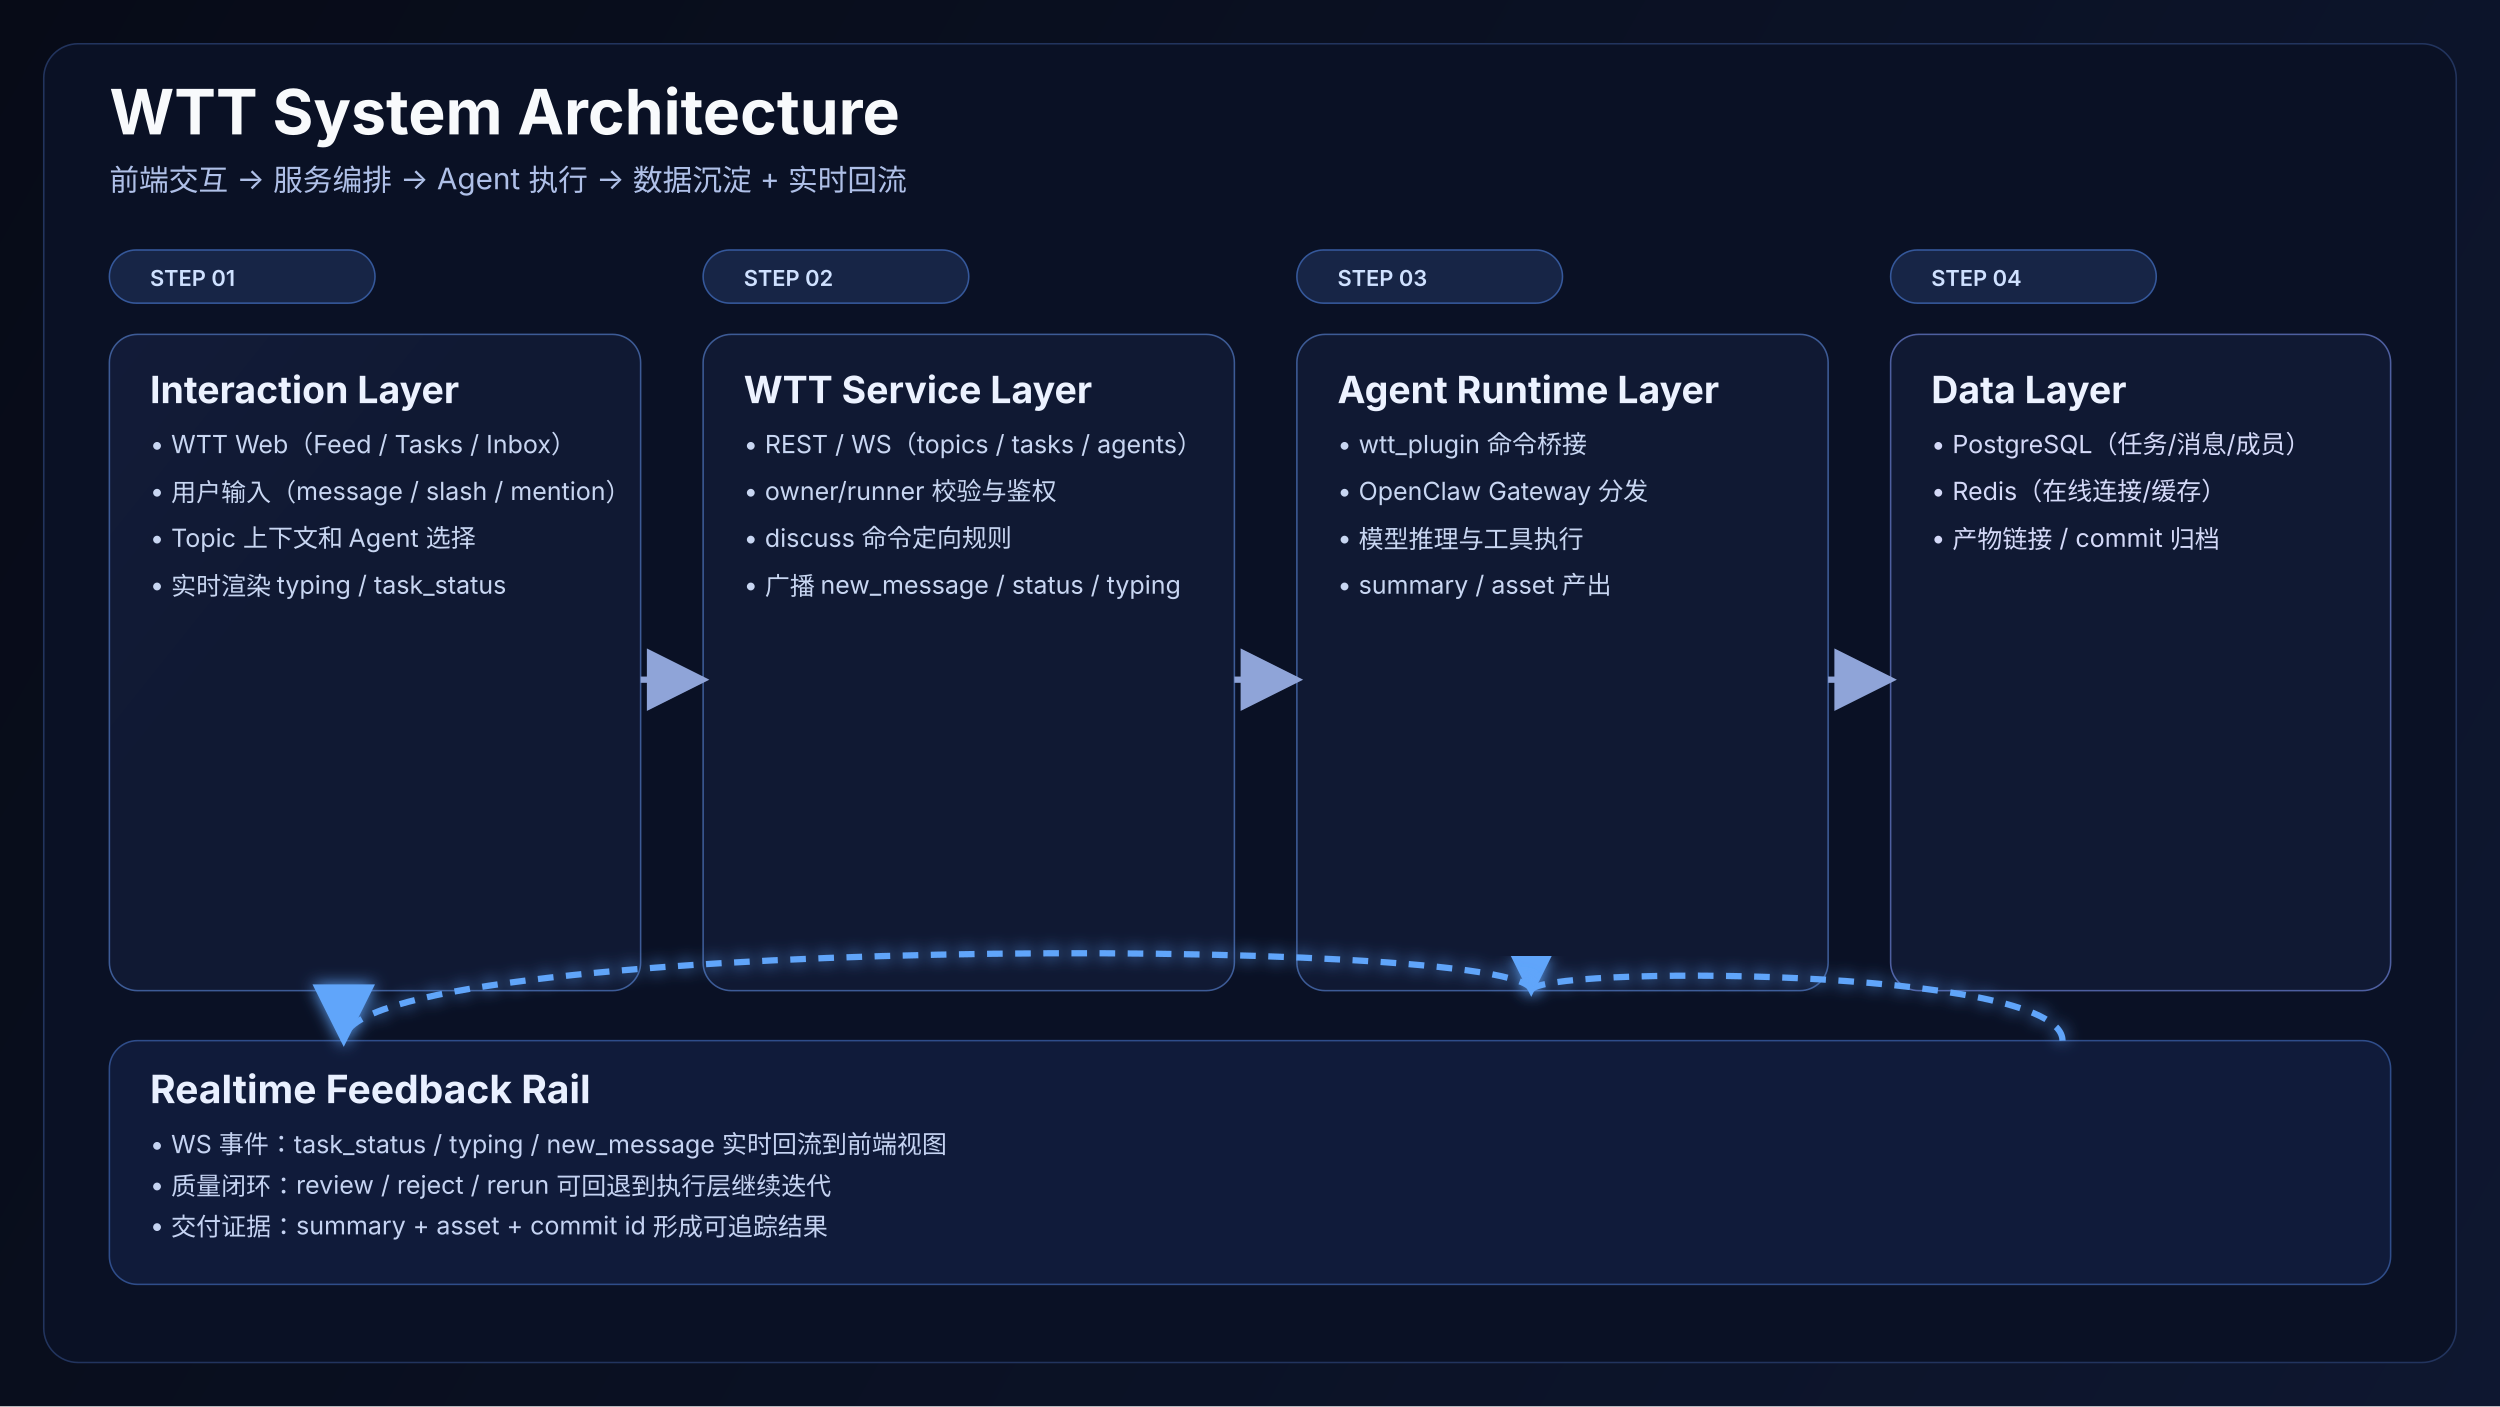
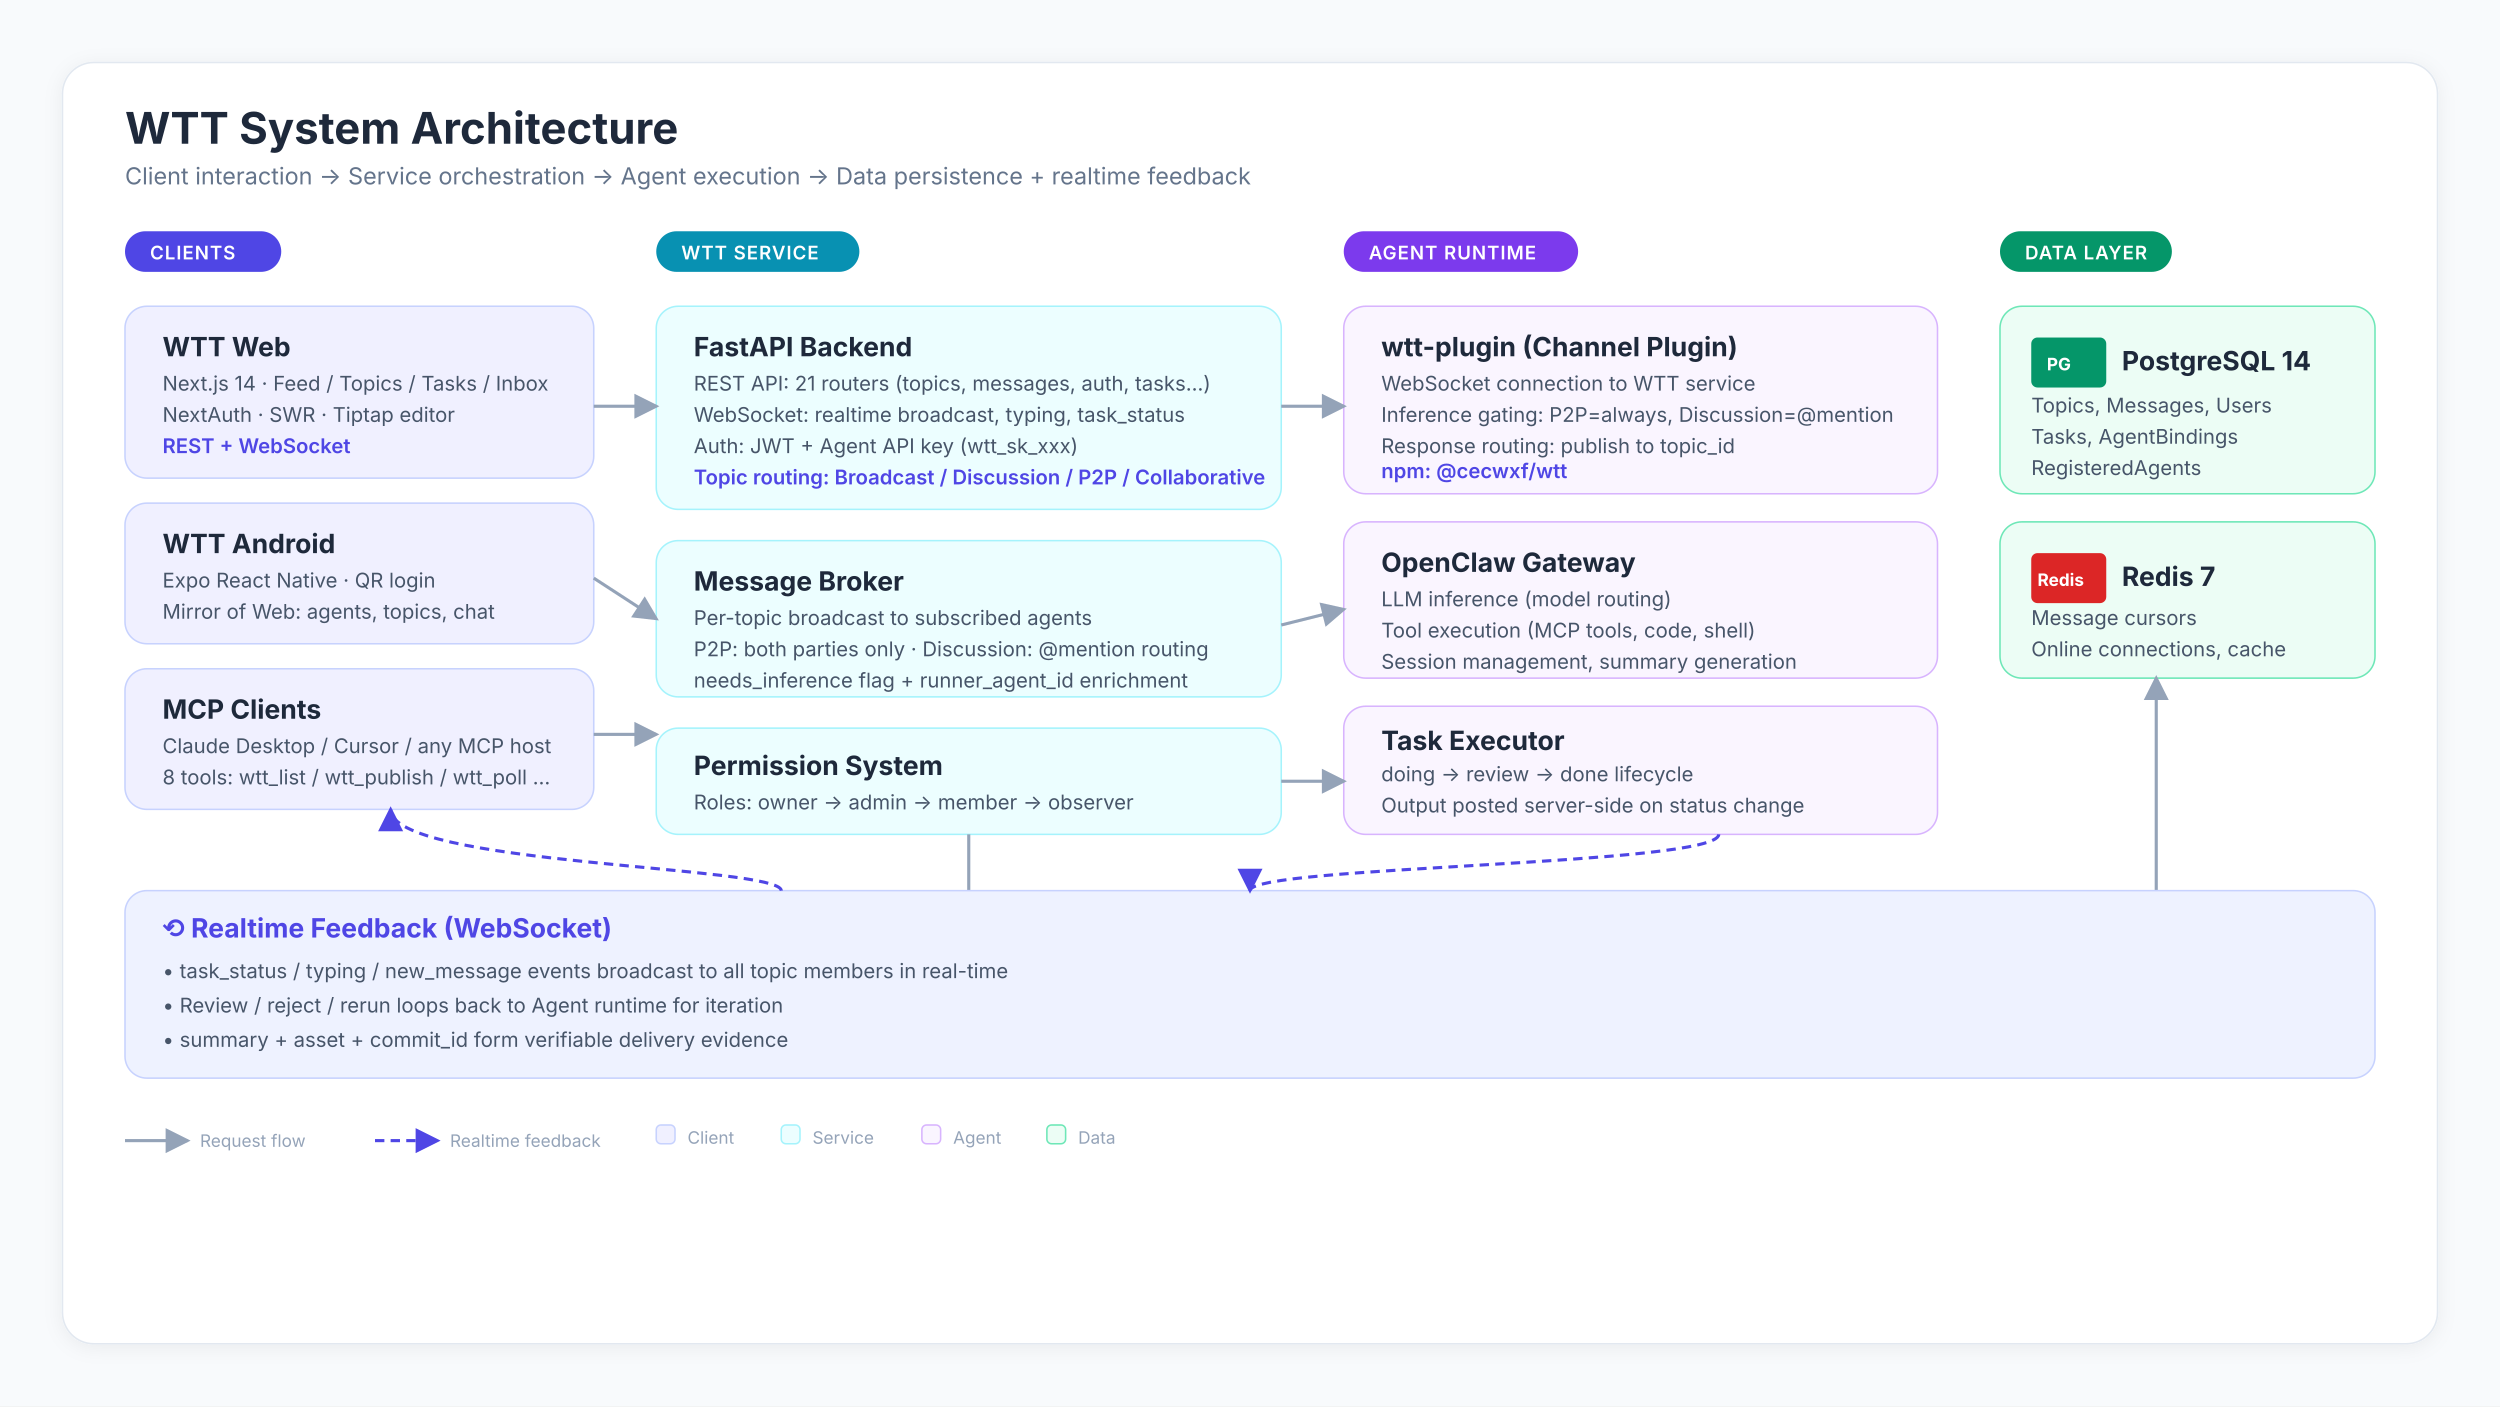
<svg xmlns="http://www.w3.org/2000/svg" width="1600" height="900" viewBox="0 0 1600 900" fill="none">
+   <style>
+     text { font-family: 'Inter', 'SF Pro Display', 'PingFang SC', system-ui, sans-serif; }
+     .title { font-size: 28px; fill: #1e293b; font-weight: 700; }
+     .subtitle { font-size: 15px; fill: #64748b; }
+     .layer-label { font-size: 12px; fill: #fff; font-weight: 600; letter-spacing: 0.05em; }
+     .box-title { font-size: 17px; fill: #1e293b; font-weight: 700; }
+     .box-item { font-size: 13px; fill: #475569; }
+     .box-item-em { font-size: 13px; fill: #4f46e5; font-weight: 600; }
+     .note { font-size: 11px; fill: #94a3b8; }
+   </style>
  <defs>
-     <linearGradient id="bg" x1="0" y1="0" x2="1600" y2="900" gradientUnits="userSpaceOnUse">
-       <stop offset="0" stop-color="#070B17" />
-       <stop offset="1" stop-color="#0E1730" />
-     </linearGradient>
-     <linearGradient id="panel" x1="0" y1="0" x2="300" y2="240" gradientUnits="userSpaceOnUse">
-       <stop offset="0" stop-color="#151E3D" />
-       <stop offset="1" stop-color="#101933" />
-     </linearGradient>
-     <filter id="glow" x="-30%" y="-30%" width="160%" height="160%">
-       <feGaussianBlur stdDeviation="5" result="blur" />
-       <feMerge>
-         <feMergeNode in="blur" />
-         <feMergeNode in="SourceGraphic" />
-       </feMerge>
+     <marker id="a1" markerWidth="8" markerHeight="8" refX="7" refY="4" orient="auto">
+       <path d="M0 0L8 4L0 8Z" fill="#94a3b8" />
+     </marker>
+     <marker id="a2" markerWidth="8" markerHeight="8" refX="7" refY="4" orient="auto">
+       <path d="M0 0L8 4L0 8Z" fill="#4f46e5" />
+     </marker>
+     <marker id="a3" markerWidth="8" markerHeight="8" refX="7" refY="4" orient="auto">
+       <path d="M0 0L8 4L0 8Z" fill="#0891b2" />
+     </marker>
+     <filter id="shadow" x="-4%" y="-4%" width="108%" height="116%">
+       <feDropShadow dx="0" dy="2" stdDeviation="6" flood-color="#000" flood-opacity="0.06" />
    </filter>
-     <marker id="arrow" markerWidth="10" markerHeight="10" refX="9" refY="5" orient="auto">
-       <path d="M0 0L10 5L0 10Z" fill="#8FA4D8" />
-     </marker>
-     <marker id="arrow2" markerWidth="10" markerHeight="10" refX="9" refY="5" orient="auto">
-       <path d="M0 0L10 5L0 10Z" fill="#60A5FA" />
-     </marker>
  </defs>
-   <rect width="1600" height="900" fill="url(#bg)" />
-   <rect x="28" y="28" width="1544" height="844" rx="22" fill="#0A1125" stroke="#22345E" />
-   <text x="70" y="86" font-family="Inter, PingFang SC, sans-serif" font-size="40" fill="#F8FAFC" font-weight="700">WTT System Architecture</text>
-   <text x="70" y="122" font-family="Inter, PingFang SC, sans-serif" font-size="19" fill="#AFC0E8">前端交互 → 服务编排 → Agent 执行 → 数据沉淀 + 实时回流</text>
-   <rect x="70" y="160" width="170" height="34" rx="17" fill="#172546" stroke="#35589B" />
-   <text x="96" y="183" font-family="Inter, PingFang SC, sans-serif" font-size="14" fill="#CFE1FF" font-weight="600">STEP 01</text>
-   <rect x="450" y="160" width="170" height="34" rx="17" fill="#172546" stroke="#35589B" />
-   <text x="476" y="183" font-family="Inter, PingFang SC, sans-serif" font-size="14" fill="#CFE1FF" font-weight="600">STEP 02</text>
-   <rect x="830" y="160" width="170" height="34" rx="17" fill="#172546" stroke="#35589B" />
-   <text x="856" y="183" font-family="Inter, PingFang SC, sans-serif" font-size="14" fill="#CFE1FF" font-weight="600">STEP 03</text>
-   <rect x="1210" y="160" width="170" height="34" rx="17" fill="#172546" stroke="#35589B" />
-   <text x="1236" y="183" font-family="Inter, PingFang SC, sans-serif" font-size="14" fill="#CFE1FF" font-weight="600">STEP 04</text>
-   <rect x="70" y="214" width="340" height="420" rx="18" fill="url(#panel)" stroke="#3D5B96" />
-   <rect x="450" y="214" width="340" height="420" rx="18" fill="url(#panel)" stroke="#3D5B96" />
-   <rect x="830" y="214" width="340" height="420" rx="18" fill="url(#panel)" stroke="#3D5B96" />
-   <rect x="1210" y="214" width="320" height="420" rx="18" fill="url(#panel)" stroke="#4E5FA0" />
-   <text x="96" y="258" font-family="Inter, PingFang SC, sans-serif" font-size="24" fill="#ECF2FF" font-weight="700">Interaction Layer</text>
-   <text x="96" y="290" font-family="Inter, PingFang SC, sans-serif" font-size="16" fill="#C8D6F2">• WTT Web（Feed / Tasks / Inbox）</text>
-   <text x="96" y="320" font-family="Inter, PingFang SC, sans-serif" font-size="16" fill="#C8D6F2">• 用户输入（message / slash / mention）</text>
-   <text x="96" y="350" font-family="Inter, PingFang SC, sans-serif" font-size="16" fill="#C8D6F2">• Topic 上下文和 Agent 选择</text>
-   <text x="96" y="380" font-family="Inter, PingFang SC, sans-serif" font-size="16" fill="#C8D6F2">• 实时渲染 typing / task_status</text>
-   <text x="476" y="258" font-family="Inter, PingFang SC, sans-serif" font-size="24" fill="#ECF2FF" font-weight="700">WTT Service Layer</text>
-   <text x="476" y="290" font-family="Inter, PingFang SC, sans-serif" font-size="16" fill="#C8D6F2">• REST / WS（topics / tasks / agents）</text>
-   <text x="476" y="320" font-family="Inter, PingFang SC, sans-serif" font-size="16" fill="#C8D6F2">• owner/runner 校验与鉴权</text>
-   <text x="476" y="350" font-family="Inter, PingFang SC, sans-serif" font-size="16" fill="#C8D6F2">• discuss 命令定向规则</text>
-   <text x="476" y="380" font-family="Inter, PingFang SC, sans-serif" font-size="16" fill="#C8D6F2">• 广播 new_message / status / typing</text>
-   <text x="856" y="258" font-family="Inter, PingFang SC, sans-serif" font-size="24" fill="#ECF2FF" font-weight="700">Agent Runtime Layer</text>
-   <text x="856" y="290" font-family="Inter, PingFang SC, sans-serif" font-size="16" fill="#C8D6F2">• wtt_plugin 命令桥接</text>
-   <text x="856" y="320" font-family="Inter, PingFang SC, sans-serif" font-size="16" fill="#C8D6F2">• OpenClaw Gateway 分发</text>
-   <text x="856" y="350" font-family="Inter, PingFang SC, sans-serif" font-size="16" fill="#C8D6F2">• 模型推理与工具执行</text>
-   <text x="856" y="380" font-family="Inter, PingFang SC, sans-serif" font-size="16" fill="#C8D6F2">• summary / asset 产出</text>
-   <text x="1236" y="258" font-family="Inter, PingFang SC, sans-serif" font-size="24" fill="#ECF2FF" font-weight="700">Data Layer</text>
-   <text x="1236" y="290" font-family="Inter, PingFang SC, sans-serif" font-size="16" fill="#D4D9F8">• PostgreSQL（任务/消息/成员）</text>
-   <text x="1236" y="320" font-family="Inter, PingFang SC, sans-serif" font-size="16" fill="#D4D9F8">• Redis（在线连接/缓存）</text>
-   <text x="1236" y="350" font-family="Inter, PingFang SC, sans-serif" font-size="16" fill="#D4D9F8">• 产物链接 / commit 归档</text>
-   <line x1="410" y1="435" x2="450" y2="435" stroke="#8FA4D8" stroke-width="4" marker-end="url(#arrow)" />
-   <line x1="790" y1="435" x2="830" y2="435" stroke="#8FA4D8" stroke-width="4" marker-end="url(#arrow)" />
-   <line x1="1170" y1="435" x2="1210" y2="435" stroke="#8FA4D8" stroke-width="4" marker-end="url(#arrow)" />
-   <rect x="70" y="666" width="1460" height="156" rx="18" fill="#101B3A" stroke="#2F4D8A" />
-   <text x="96" y="706" font-family="Inter, PingFang SC, sans-serif" font-size="25" fill="#E9F0FF" font-weight="700">Realtime Feedback Rail</text>
-   <text x="96" y="738" font-family="Inter, PingFang SC, sans-serif" font-size="16" fill="#C5D3F2">• WS 事件：task_status / typing / new_message 实时回流到前端视图</text>
-   <text x="96" y="764" font-family="Inter, PingFang SC, sans-serif" font-size="16" fill="#C5D3F2">• 质量闭环：review / reject / rerun 可回退到执行层继续迭代</text>
-   <text x="96" y="790" font-family="Inter, PingFang SC, sans-serif" font-size="16" fill="#C5D3F2">• 交付证据：summary + asset + commit id 形成可追踪结果</text>
-   <path d="M1320 666C1320 618 980 618 980 634" stroke="#60A5FA" stroke-width="4" stroke-dasharray="10 8" marker-end="url(#arrow2)" filter="url(#glow)" />
-   <path d="M980 634C980 598 220 598 220 666" stroke="#60A5FA" stroke-width="4" stroke-dasharray="10 8" marker-end="url(#arrow2)" filter="url(#glow)" />
+   <rect width="1600" height="900" fill="#f8fafc" />
+   <rect x="40" y="40" width="1520" height="820" rx="20" fill="#fff" stroke="#e2e8f0" filter="url(#shadow)" />
+   <text x="80" y="92" class="title">WTT System Architecture</text>
+   <text x="80" y="118" class="subtitle">Client interaction → Service orchestration → Agent execution → Data persistence + realtime feedback</text>
+   <rect x="80" y="148" width="100" height="26" rx="13" fill="#4f46e5" />
+   <text x="96" y="166" class="layer-label">CLIENTS</text>
+   <rect x="420" y="148" width="130" height="26" rx="13" fill="#0891b2" />
+   <text x="436" y="166" class="layer-label">WTT SERVICE</text>
+   <rect x="860" y="148" width="150" height="26" rx="13" fill="#7c3aed" />
+   <text x="876" y="166" class="layer-label">AGENT RUNTIME</text>
+   <rect x="1280" y="148" width="110" height="26" rx="13" fill="#059669" />
+   <text x="1296" y="166" class="layer-label">DATA LAYER</text>
+   <rect x="80" y="196" width="300" height="110" rx="14" fill="#f0f0ff" stroke="#c7d2fe" />
+   <text x="104" y="228" class="box-title">WTT Web</text>
+   <text x="104" y="250" class="box-item">Next.js 14 · Feed / Topics / Tasks / Inbox</text>
+   <text x="104" y="270" class="box-item">NextAuth · SWR · Tiptap editor</text>
+   <text x="104" y="290" class="box-item-em">REST + WebSocket</text>
+   <rect x="80" y="322" width="300" height="90" rx="14" fill="#f0f0ff" stroke="#c7d2fe" />
+   <text x="104" y="354" class="box-title">WTT Android</text>
+   <text x="104" y="376" class="box-item">Expo React Native · QR login</text>
+   <text x="104" y="396" class="box-item">Mirror of Web: agents, topics, chat</text>
+   <rect x="80" y="428" width="300" height="90" rx="14" fill="#f0f0ff" stroke="#c7d2fe" />
+   <text x="104" y="460" class="box-title">MCP Clients</text>
+   <text x="104" y="482" class="box-item">Claude Desktop / Cursor / any MCP host</text>
+   <text x="104" y="502" class="box-item">8 tools: wtt_list / wtt_publish / wtt_poll ...</text>
+   <rect x="420" y="196" width="400" height="130" rx="14" fill="#ecfeff" stroke="#a5f3fc" />
+   <text x="444" y="228" class="box-title">FastAPI Backend</text>
+   <text x="444" y="250" class="box-item">REST API: 21 routers (topics, messages, auth, tasks...)</text>
+   <text x="444" y="270" class="box-item">WebSocket: realtime broadcast, typing, task_status</text>
+   <text x="444" y="290" class="box-item">Auth: JWT + Agent API key (wtt_sk_xxx)</text>
+   <text x="444" y="310" class="box-item-em">Topic routing: Broadcast / Discussion / P2P / Collaborative</text>
+   <rect x="420" y="346" width="400" height="100" rx="14" fill="#ecfeff" stroke="#a5f3fc" />
+   <text x="444" y="378" class="box-title">Message Broker</text>
+   <text x="444" y="400" class="box-item">Per-topic broadcast to subscribed agents</text>
+   <text x="444" y="420" class="box-item">P2P: both parties only · Discussion: @mention routing</text>
+   <text x="444" y="440" class="box-item">needs_inference flag + runner_agent_id enrichment</text>
+   <rect x="420" y="466" width="400" height="68" rx="14" fill="#ecfeff" stroke="#a5f3fc" />
+   <text x="444" y="496" class="box-title">Permission System</text>
+   <text x="444" y="518" class="box-item">Roles: owner → admin → member → observer</text>
+   <rect x="860" y="196" width="380" height="120" rx="14" fill="#faf5ff" stroke="#d8b4fe" />
+   <text x="884" y="228" class="box-title">wtt-plugin (Channel Plugin)</text>
+   <text x="884" y="250" class="box-item">WebSocket connection to WTT service</text>
+   <text x="884" y="270" class="box-item">Inference gating: P2P=always, Discussion=@mention</text>
+   <text x="884" y="290" class="box-item">Response routing: publish to topic_id</text>
+   <text x="884" y="306" class="box-item-em">npm: @cecwxf/wtt</text>
+   <rect x="860" y="334" width="380" height="100" rx="14" fill="#faf5ff" stroke="#d8b4fe" />
+   <text x="884" y="366" class="box-title">OpenClaw Gateway</text>
+   <text x="884" y="388" class="box-item">LLM inference (model routing)</text>
+   <text x="884" y="408" class="box-item">Tool execution (MCP tools, code, shell)</text>
+   <text x="884" y="428" class="box-item">Session management, summary generation</text>
+   <rect x="860" y="452" width="380" height="82" rx="14" fill="#faf5ff" stroke="#d8b4fe" />
+   <text x="884" y="480" class="box-title">Task Executor</text>
+   <text x="884" y="500" class="box-item">doing → review → done lifecycle</text>
+   <text x="884" y="520" class="box-item">Output posted server-side on status change</text>
+   <rect x="1280" y="196" width="240" height="120" rx="14" fill="#ecfdf5" stroke="#6ee7b7" />
+   <rect x="1300" y="216" width="48" height="32" rx="4" fill="#059669" />
+   <text x="1310" y="237" font-size="11" fill="#fff" font-weight="700">PG</text>
+   <text x="1358" y="237" class="box-title">PostgreSQL 14</text>
+   <text x="1300" y="264" class="box-item">Topics, Messages, Users</text>
+   <text x="1300" y="284" class="box-item">Tasks, AgentBindings</text>
+   <text x="1300" y="304" class="box-item">RegisteredAgents</text>
+   <rect x="1280" y="334" width="240" height="100" rx="14" fill="#ecfdf5" stroke="#6ee7b7" />
+   <rect x="1300" y="354" width="48" height="32" rx="4" fill="#dc2626" />
+   <text x="1304" y="375" font-size="11" fill="#fff" font-weight="700">Redis</text>
+   <text x="1358" y="375" class="box-title">Redis 7</text>
+   <text x="1300" y="400" class="box-item">Message cursors</text>
+   <text x="1300" y="420" class="box-item">Online connections, cache</text>
+   <line x1="380" y1="260" x2="420" y2="260" stroke="#94a3b8" stroke-width="2" marker-end="url(#a1)" />
+   <line x1="380" y1="370" x2="420" y2="396" stroke="#94a3b8" stroke-width="2" marker-end="url(#a1)" />
+   <line x1="380" y1="470" x2="420" y2="470" stroke="#94a3b8" stroke-width="2" marker-end="url(#a1)" />
+   <line x1="820" y1="260" x2="860" y2="260" stroke="#94a3b8" stroke-width="2" marker-end="url(#a1)" />
+   <line x1="820" y1="400" x2="860" y2="390" stroke="#94a3b8" stroke-width="2" marker-end="url(#a1)" />
+   <line x1="820" y1="500" x2="860" y2="500" stroke="#94a3b8" stroke-width="2" marker-end="url(#a1)" />
+   <path d="M620 534L620 580L1380 580L1380 434" stroke="#94a3b8" stroke-width="2" marker-end="url(#a1)" />
+   <rect x="80" y="570" width="1440" height="120" rx="14" fill="#eef2ff" stroke="#c7d2fe" />
+   <text x="104" y="600" class="box-title" style="fill:#4f46e5">⟲ Realtime Feedback (WebSocket)</text>
+   <text x="104" y="626" class="box-item">• task_status / typing / new_message events broadcast to all topic members in real-time</text>
+   <text x="104" y="648" class="box-item">• Review / reject / rerun loops back to Agent runtime for iteration</text>
+   <text x="104" y="670" class="box-item">• summary + asset + commit_id form verifiable delivery evidence</text>
+   <path d="M1100 534C1100 554 800 554 800 570" stroke="#4f46e5" stroke-width="2" stroke-dasharray="6 4" marker-end="url(#a2)" />
+   <path d="M500 570C500 554 250 554 250 518" stroke="#4f46e5" stroke-width="2" stroke-dasharray="6 4" marker-end="url(#a2)" />
+   <line x1="80" y1="730" x2="120" y2="730" stroke="#94a3b8" stroke-width="2" marker-end="url(#a1)" />
+   <text x="128" y="734" class="note">Request flow</text>
+   <line x1="240" y1="730" x2="280" y2="730" stroke="#4f46e5" stroke-width="2" stroke-dasharray="6 4" marker-end="url(#a2)" />
+   <text x="288" y="734" class="note">Realtime feedback</text>
+   <rect x="420" y="720" width="12" height="12" rx="3" fill="#f0f0ff" stroke="#c7d2fe" />
+   <text x="440" y="732" class="note">Client</text>
+   <rect x="500" y="720" width="12" height="12" rx="3" fill="#ecfeff" stroke="#a5f3fc" />
+   <text x="520" y="732" class="note">Service</text>
+   <rect x="590" y="720" width="12" height="12" rx="3" fill="#faf5ff" stroke="#d8b4fe" />
+   <text x="610" y="732" class="note">Agent</text>
+   <rect x="670" y="720" width="12" height="12" rx="3" fill="#ecfdf5" stroke="#6ee7b7" />
+   <text x="690" y="732" class="note">Data</text>
</svg>
